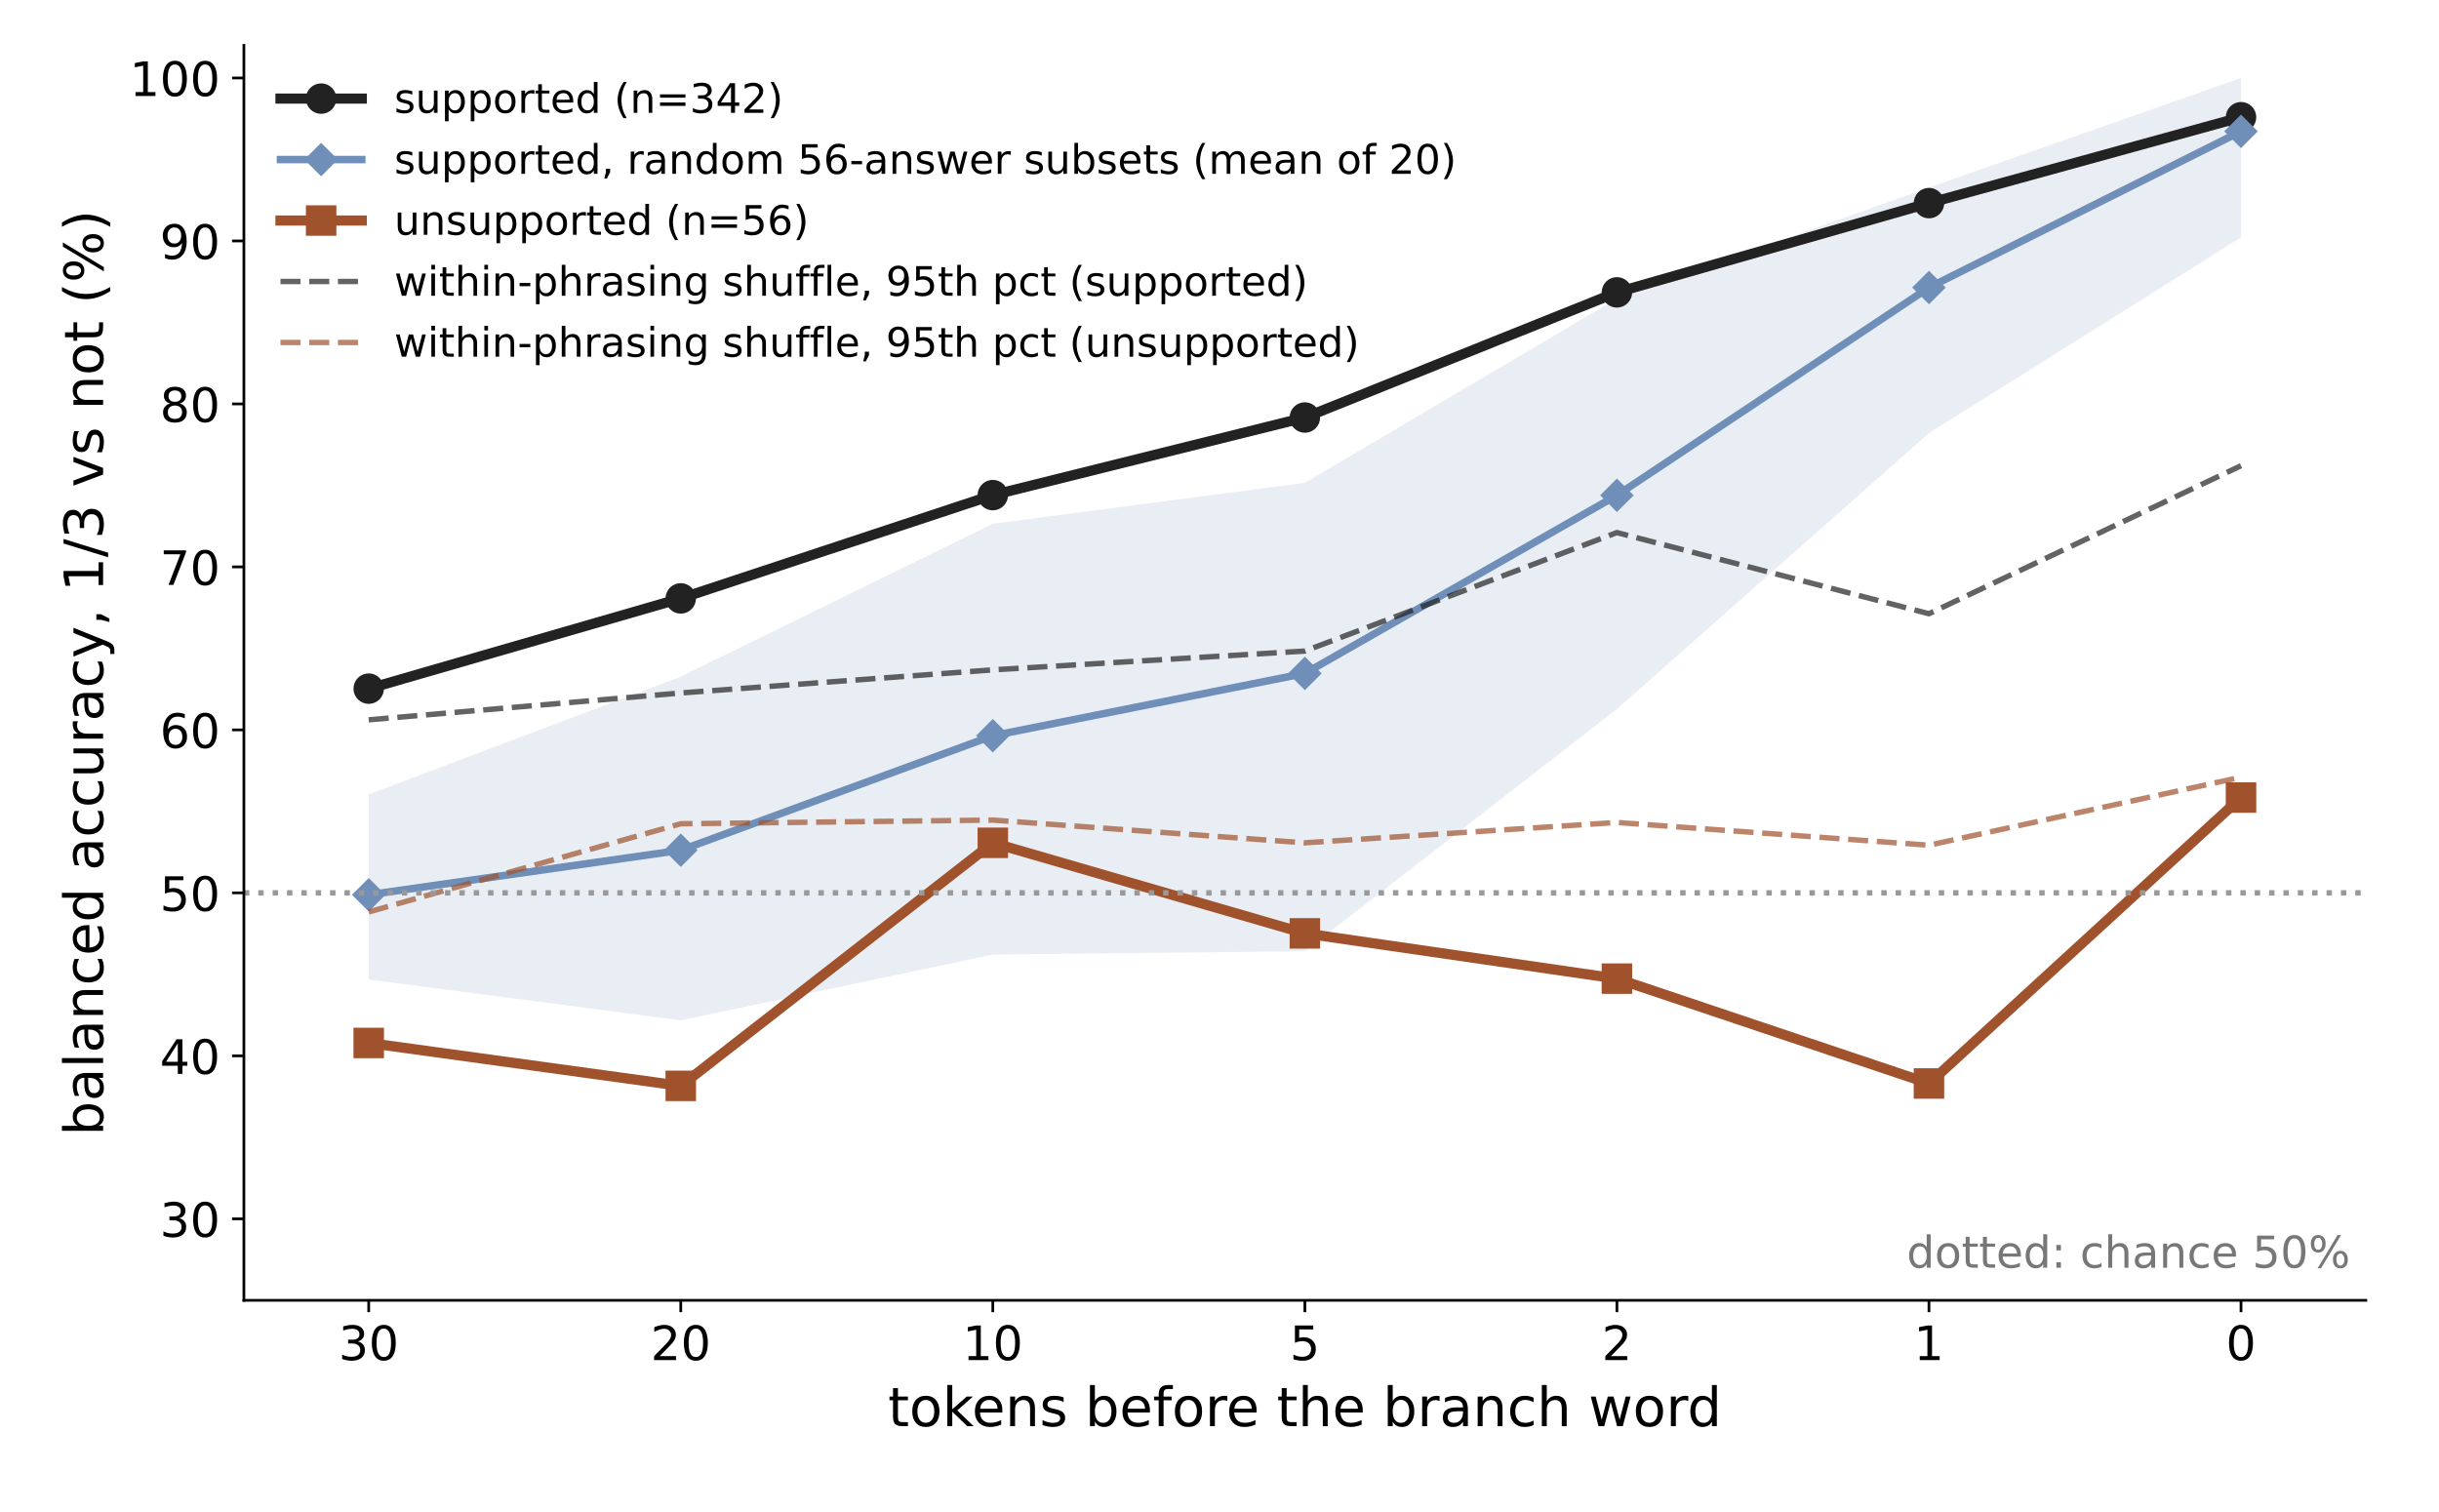
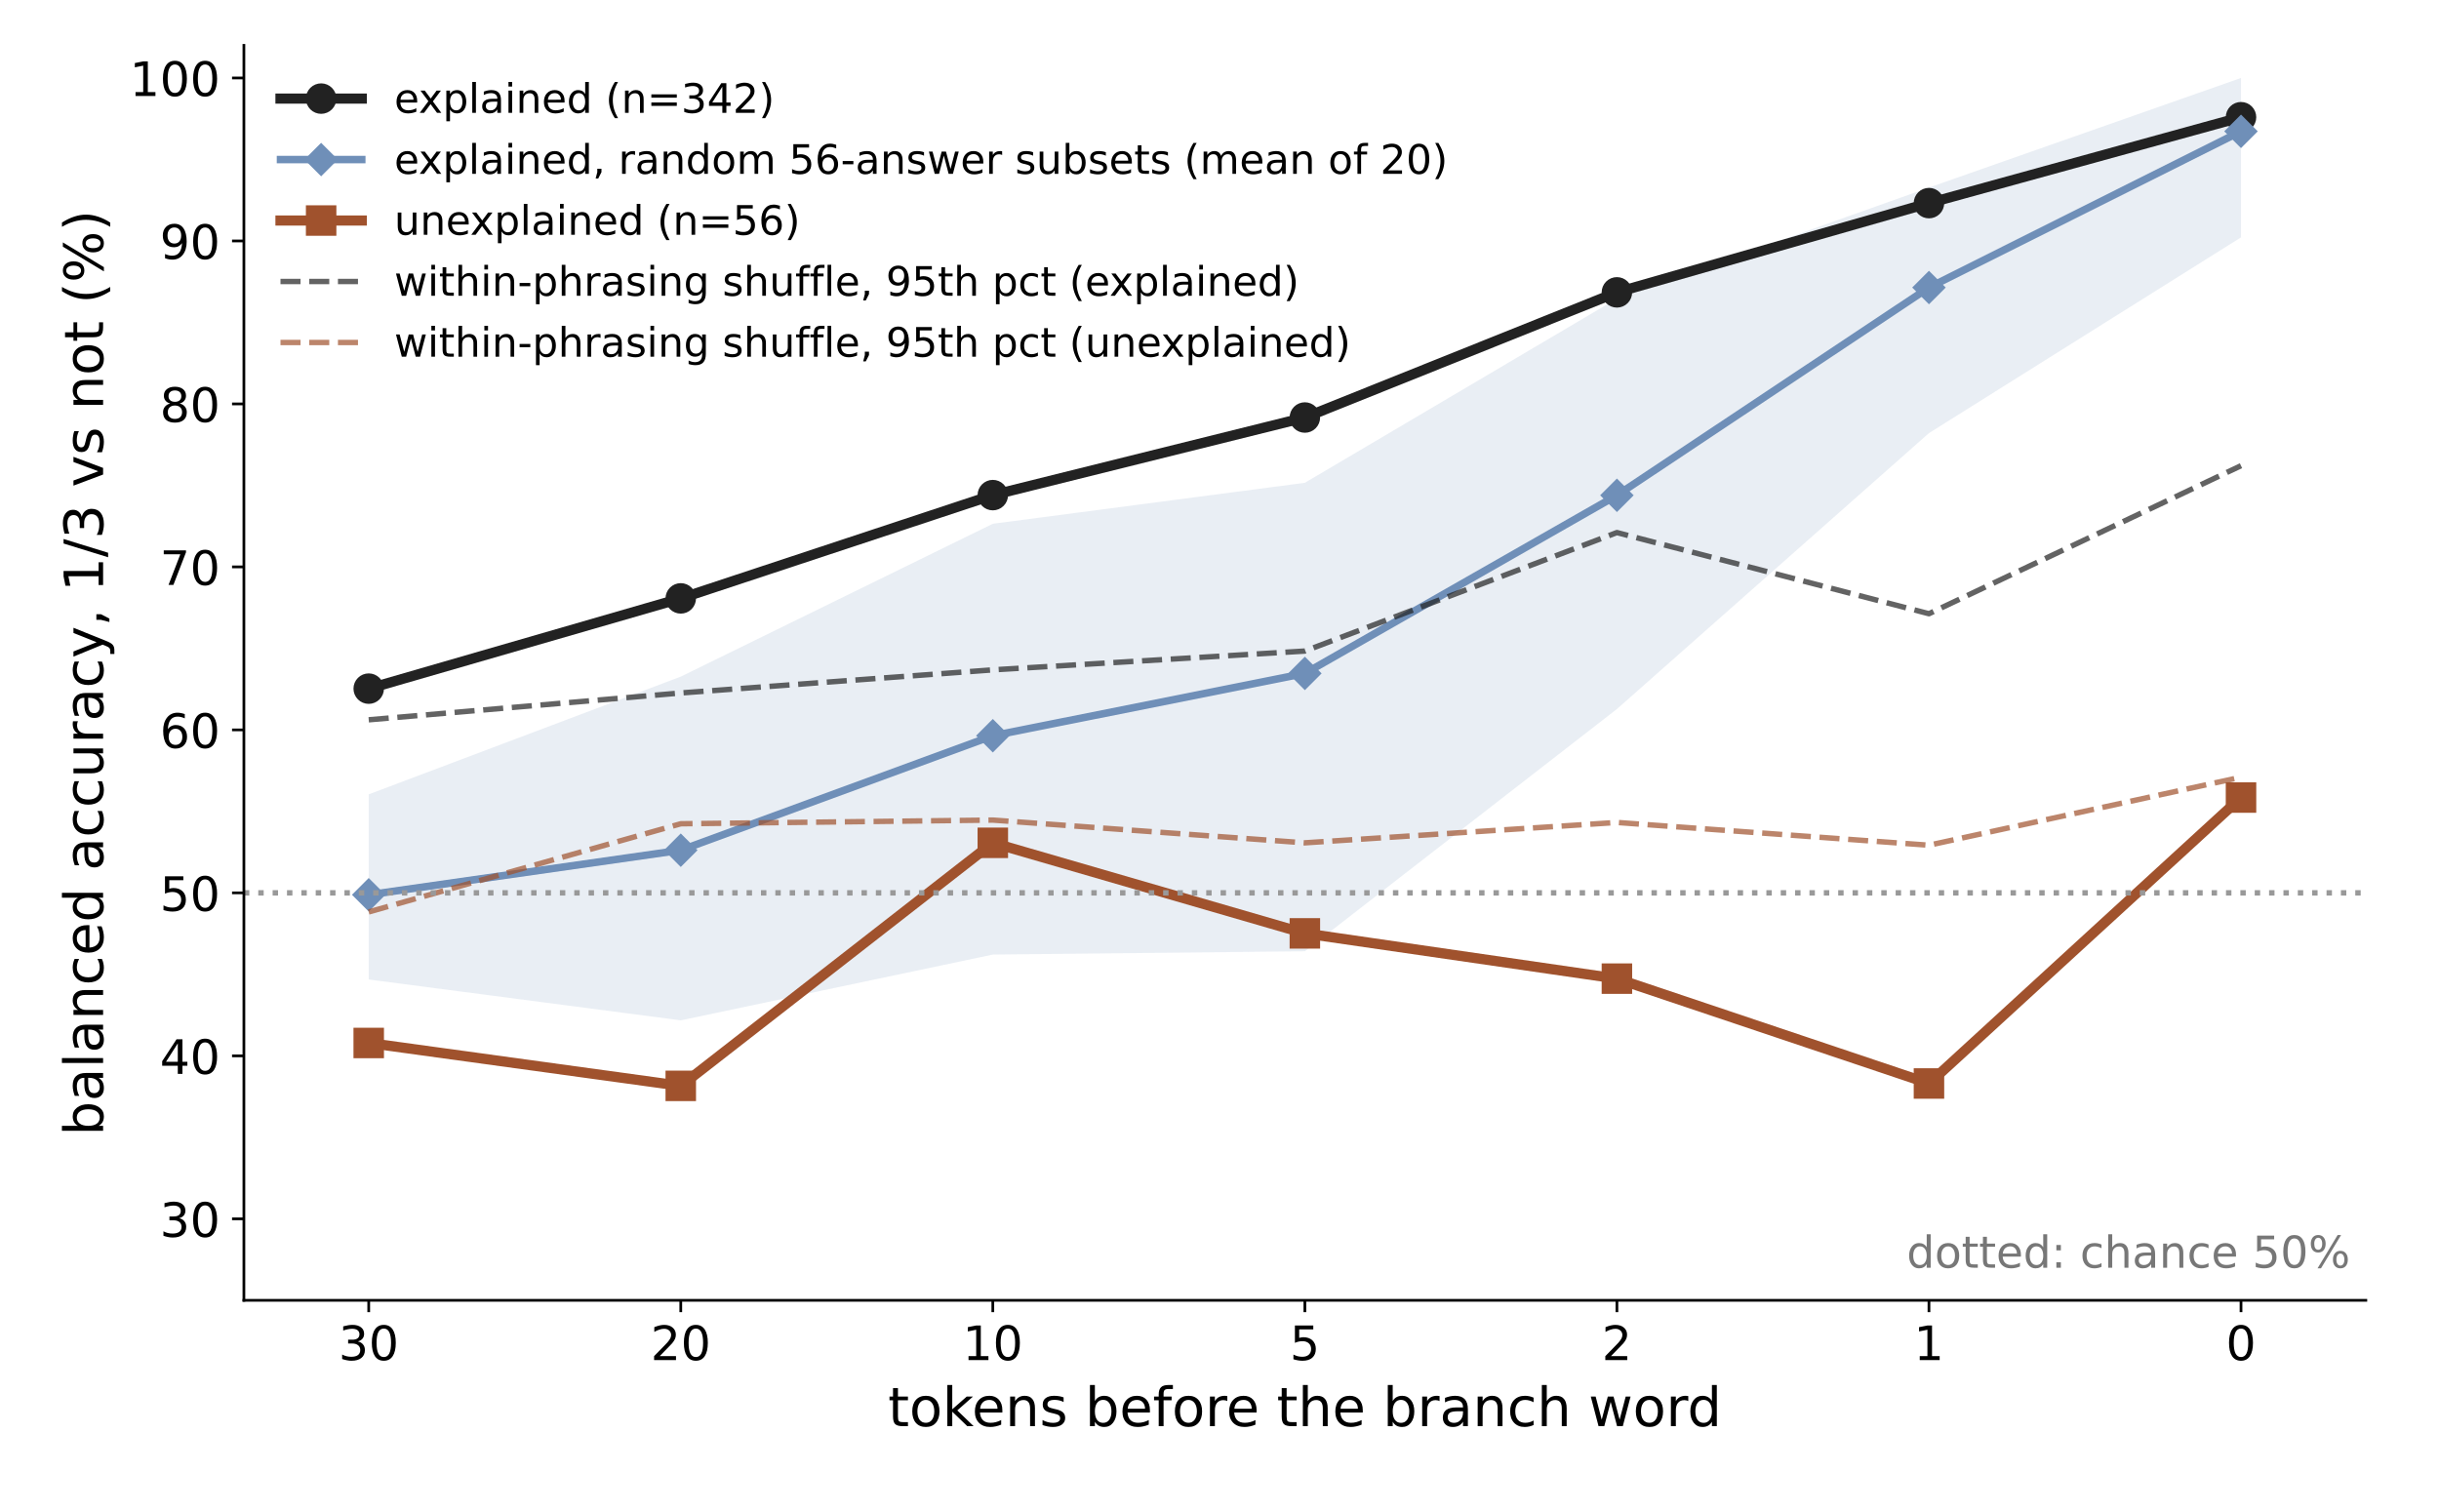
<svg xmlns="http://www.w3.org/2000/svg" xmlns:xlink="http://www.w3.org/1999/xlink" width="720pt" height="446.4pt" viewBox="0 0 720 446.4" version="1.1">
  <defs>
    <style type="text/css">*{stroke-linejoin: round; stroke-linecap: butt}</style>
  </defs>
  <g id="figure_1">
    <g id="patch_1">
      <path d="M 0 446.4  L 720 446.4  L 720 0  L 0 0  z " style="fill: #ffffff" />
    </g>
    <g id="axes_1">
      <g id="patch_2">
        <path d="M 72 383.904  L 698.4 383.904  L 698.4 13.392  L 72 13.392  z " style="fill: #ffffff" />
      </g>
      <g id="FillBetweenPolyCollection_1">
        <defs>
-           <path id="mb8bda934bb" d="M 108.847 -211.881  L 108.847 -157.22  L 200.965 -145.156  L 293.082 -164.572  L 385.2 -165.557  L 477.318 -237.066  L 569.435 -318.53  L 661.553 -376.321  L 661.553 -423.384  L 661.553 -423.384  L 569.435 -391.024  L 477.318 -358.242  L 385.2 -303.862  L 293.082 -291.762  L 200.965 -246.633  L 108.847 -211.881  z " />
-         </defs>
-         <g clip-path="url(#peee7a8bca5)">
-           <use xlink:href="#mb8bda934bb" x="0" y="446.4" style="fill: #6f8fb8; fill-opacity: 0.15" />
+           <path id="m2a12787d77" d="M 108.847 -211.881  L 108.847 -157.22  L 200.965 -145.156  L 293.082 -164.572  L 385.2 -165.557  L 477.318 -237.066  L 569.435 -318.53  L 661.553 -376.321  L 661.553 -423.384  L 661.553 -423.384  L 569.435 -391.024  L 477.318 -358.242  L 385.2 -303.862  L 293.082 -291.762  L 200.965 -246.633  L 108.847 -211.881  z " />
+         </defs>
+         <g clip-path="url(#pfb8c1f756a)">
+           <use xlink:href="#m2a12787d77" x="0" y="446.4" style="fill: #6f8fb8; fill-opacity: 0.15" />
        </g>
      </g>
      <g id="matplotlib.axis_1">
        <g id="xtick_1">
          <g id="line2d_1">
            <defs>
-               <path id="m7406dc65c7" d="M 0 0  L 0 3.5  " style="stroke: #000000; stroke-width: 0.8" />
+               <path id="m9299ed2de7" d="M 0 0  L 0 3.5  " style="stroke: #000000; stroke-width: 0.8" />
            </defs>
            <g>
-               <use xlink:href="#m7406dc65c7" x="108.847" y="383.904" style="stroke: #000000; stroke-width: 0.8" />
+               <use xlink:href="#m9299ed2de7" x="108.847" y="383.904" style="stroke: #000000; stroke-width: 0.8" />
            </g>
          </g>
          <g id="text_1">
            <text style="font-size: 14px; font-family: 'DejaVu Sans', 'Bitstream Vera Sans', 'Computer Modern Sans Serif', 'Lucida Grande', 'Verdana', 'Geneva', 'Lucid', 'Arial', 'Helvetica', 'Avant Garde', sans-serif; text-anchor: middle" x="108.847" y="401.541" transform="rotate(-0 108.8471 401.5407)">30</text>
          </g>
        </g>
        <g id="xtick_2">
          <g id="line2d_2">
            <g>
-               <use xlink:href="#m7406dc65c7" x="200.965" y="383.904" style="stroke: #000000; stroke-width: 0.8" />
+               <use xlink:href="#m9299ed2de7" x="200.965" y="383.904" style="stroke: #000000; stroke-width: 0.8" />
            </g>
          </g>
          <g id="text_2">
            <text style="font-size: 14px; font-family: 'DejaVu Sans', 'Bitstream Vera Sans', 'Computer Modern Sans Serif', 'Lucida Grande', 'Verdana', 'Geneva', 'Lucid', 'Arial', 'Helvetica', 'Avant Garde', sans-serif; text-anchor: middle" x="200.965" y="401.541" transform="rotate(-0 200.9647 401.5407)">20</text>
          </g>
        </g>
        <g id="xtick_3">
          <g id="line2d_3">
            <g>
-               <use xlink:href="#m7406dc65c7" x="293.082" y="383.904" style="stroke: #000000; stroke-width: 0.8" />
+               <use xlink:href="#m9299ed2de7" x="293.082" y="383.904" style="stroke: #000000; stroke-width: 0.8" />
            </g>
          </g>
          <g id="text_3">
            <text style="font-size: 14px; font-family: 'DejaVu Sans', 'Bitstream Vera Sans', 'Computer Modern Sans Serif', 'Lucida Grande', 'Verdana', 'Geneva', 'Lucid', 'Arial', 'Helvetica', 'Avant Garde', sans-serif; text-anchor: middle" x="293.082" y="401.541" transform="rotate(-0 293.0824 401.5407)">10</text>
          </g>
        </g>
        <g id="xtick_4">
          <g id="line2d_4">
            <g>
-               <use xlink:href="#m7406dc65c7" x="385.2" y="383.904" style="stroke: #000000; stroke-width: 0.8" />
+               <use xlink:href="#m9299ed2de7" x="385.2" y="383.904" style="stroke: #000000; stroke-width: 0.8" />
            </g>
          </g>
          <g id="text_4">
            <text style="font-size: 14px; font-family: 'DejaVu Sans', 'Bitstream Vera Sans', 'Computer Modern Sans Serif', 'Lucida Grande', 'Verdana', 'Geneva', 'Lucid', 'Arial', 'Helvetica', 'Avant Garde', sans-serif; text-anchor: middle" x="385.2" y="401.541" transform="rotate(-0 385.2 401.5407)">5</text>
          </g>
        </g>
        <g id="xtick_5">
          <g id="line2d_5">
            <g>
-               <use xlink:href="#m7406dc65c7" x="477.318" y="383.904" style="stroke: #000000; stroke-width: 0.8" />
+               <use xlink:href="#m9299ed2de7" x="477.318" y="383.904" style="stroke: #000000; stroke-width: 0.8" />
            </g>
          </g>
          <g id="text_5">
            <text style="font-size: 14px; font-family: 'DejaVu Sans', 'Bitstream Vera Sans', 'Computer Modern Sans Serif', 'Lucida Grande', 'Verdana', 'Geneva', 'Lucid', 'Arial', 'Helvetica', 'Avant Garde', sans-serif; text-anchor: middle" x="477.318" y="401.541" transform="rotate(-0 477.3176 401.5407)">2</text>
          </g>
        </g>
        <g id="xtick_6">
          <g id="line2d_6">
            <g>
-               <use xlink:href="#m7406dc65c7" x="569.435" y="383.904" style="stroke: #000000; stroke-width: 0.8" />
+               <use xlink:href="#m9299ed2de7" x="569.435" y="383.904" style="stroke: #000000; stroke-width: 0.8" />
            </g>
          </g>
          <g id="text_6">
            <text style="font-size: 14px; font-family: 'DejaVu Sans', 'Bitstream Vera Sans', 'Computer Modern Sans Serif', 'Lucida Grande', 'Verdana', 'Geneva', 'Lucid', 'Arial', 'Helvetica', 'Avant Garde', sans-serif; text-anchor: middle" x="569.435" y="401.541" transform="rotate(-0 569.4353 401.5407)">1</text>
          </g>
        </g>
        <g id="xtick_7">
          <g id="line2d_7">
            <g>
-               <use xlink:href="#m7406dc65c7" x="661.553" y="383.904" style="stroke: #000000; stroke-width: 0.8" />
+               <use xlink:href="#m9299ed2de7" x="661.553" y="383.904" style="stroke: #000000; stroke-width: 0.8" />
            </g>
          </g>
          <g id="text_7">
            <text style="font-size: 14px; font-family: 'DejaVu Sans', 'Bitstream Vera Sans', 'Computer Modern Sans Serif', 'Lucida Grande', 'Verdana', 'Geneva', 'Lucid', 'Arial', 'Helvetica', 'Avant Garde', sans-serif; text-anchor: middle" x="661.553" y="401.541" transform="rotate(-0 661.5529 401.5407)">0</text>
          </g>
        </g>
        <g id="text_8">
          <text style="font-size: 16px; font-family: 'DejaVu Sans', 'Bitstream Vera Sans', 'Computer Modern Sans Serif', 'Lucida Grande', 'Verdana', 'Geneva', 'Lucid', 'Arial', 'Helvetica', 'Avant Garde', sans-serif; text-anchor: middle" x="385.2" y="421.062" transform="rotate(-0 385.2 421.0615)">tokens before the branch word</text>
        </g>
      </g>
      <g id="matplotlib.axis_2">
        <g id="ytick_1">
          <g id="line2d_8">
            <defs>
-               <path id="m0874cfdacb" d="M 0 0  L -3.5 0  " style="stroke: #000000; stroke-width: 0.8" />
+               <path id="m0c5ddba031" d="M 0 0  L -3.5 0  " style="stroke: #000000; stroke-width: 0.8" />
            </defs>
            <g>
-               <use xlink:href="#m0874cfdacb" x="72" y="359.845" style="stroke: #000000; stroke-width: 0.8" />
+               <use xlink:href="#m0c5ddba031" x="72" y="359.845" style="stroke: #000000; stroke-width: 0.8" />
            </g>
          </g>
          <g id="text_9">
            <text style="font-size: 14px; font-family: 'DejaVu Sans', 'Bitstream Vera Sans', 'Computer Modern Sans Serif', 'Lucida Grande', 'Verdana', 'Geneva', 'Lucid', 'Arial', 'Helvetica', 'Avant Garde', sans-serif; text-anchor: end" x="65" y="365.163" transform="rotate(-0 65 365.1631)">30</text>
          </g>
        </g>
        <g id="ytick_2">
          <g id="line2d_9">
            <g>
-               <use xlink:href="#m0874cfdacb" x="72" y="311.726" style="stroke: #000000; stroke-width: 0.8" />
+               <use xlink:href="#m0c5ddba031" x="72" y="311.726" style="stroke: #000000; stroke-width: 0.8" />
            </g>
          </g>
          <g id="text_10">
            <text style="font-size: 14px; font-family: 'DejaVu Sans', 'Bitstream Vera Sans', 'Computer Modern Sans Serif', 'Lucida Grande', 'Verdana', 'Geneva', 'Lucid', 'Arial', 'Helvetica', 'Avant Garde', sans-serif; text-anchor: end" x="65" y="317.045" transform="rotate(-0 65 317.0447)">40</text>
          </g>
        </g>
        <g id="ytick_3">
          <g id="line2d_10">
            <g>
-               <use xlink:href="#m0874cfdacb" x="72" y="263.608" style="stroke: #000000; stroke-width: 0.8" />
+               <use xlink:href="#m0c5ddba031" x="72" y="263.608" style="stroke: #000000; stroke-width: 0.8" />
            </g>
          </g>
          <g id="text_11">
            <text style="font-size: 14px; font-family: 'DejaVu Sans', 'Bitstream Vera Sans', 'Computer Modern Sans Serif', 'Lucida Grande', 'Verdana', 'Geneva', 'Lucid', 'Arial', 'Helvetica', 'Avant Garde', sans-serif; text-anchor: end" x="65" y="268.926" transform="rotate(-0 65 268.9263)">50</text>
          </g>
        </g>
        <g id="ytick_4">
          <g id="line2d_11">
            <g>
-               <use xlink:href="#m0874cfdacb" x="72" y="215.489" style="stroke: #000000; stroke-width: 0.8" />
+               <use xlink:href="#m0c5ddba031" x="72" y="215.489" style="stroke: #000000; stroke-width: 0.8" />
            </g>
          </g>
          <g id="text_12">
            <text style="font-size: 14px; font-family: 'DejaVu Sans', 'Bitstream Vera Sans', 'Computer Modern Sans Serif', 'Lucida Grande', 'Verdana', 'Geneva', 'Lucid', 'Arial', 'Helvetica', 'Avant Garde', sans-serif; text-anchor: end" x="65" y="220.808" transform="rotate(-0 65 220.8078)">60</text>
          </g>
        </g>
        <g id="ytick_5">
          <g id="line2d_12">
            <g>
-               <use xlink:href="#m0874cfdacb" x="72" y="167.371" style="stroke: #000000; stroke-width: 0.8" />
+               <use xlink:href="#m0c5ddba031" x="72" y="167.371" style="stroke: #000000; stroke-width: 0.8" />
            </g>
          </g>
          <g id="text_13">
            <text style="font-size: 14px; font-family: 'DejaVu Sans', 'Bitstream Vera Sans', 'Computer Modern Sans Serif', 'Lucida Grande', 'Verdana', 'Geneva', 'Lucid', 'Arial', 'Helvetica', 'Avant Garde', sans-serif; text-anchor: end" x="65" y="172.689" transform="rotate(-0 65 172.6894)">70</text>
          </g>
        </g>
        <g id="ytick_6">
          <g id="line2d_13">
            <g>
-               <use xlink:href="#m0874cfdacb" x="72" y="119.253" style="stroke: #000000; stroke-width: 0.8" />
+               <use xlink:href="#m0c5ddba031" x="72" y="119.253" style="stroke: #000000; stroke-width: 0.8" />
            </g>
          </g>
          <g id="text_14">
            <text style="font-size: 14px; font-family: 'DejaVu Sans', 'Bitstream Vera Sans', 'Computer Modern Sans Serif', 'Lucida Grande', 'Verdana', 'Geneva', 'Lucid', 'Arial', 'Helvetica', 'Avant Garde', sans-serif; text-anchor: end" x="65" y="124.571" transform="rotate(-0 65 124.5709)">80</text>
          </g>
        </g>
        <g id="ytick_7">
          <g id="line2d_14">
            <g>
-               <use xlink:href="#m0874cfdacb" x="72" y="71.134" style="stroke: #000000; stroke-width: 0.8" />
+               <use xlink:href="#m0c5ddba031" x="72" y="71.134" style="stroke: #000000; stroke-width: 0.8" />
            </g>
          </g>
          <g id="text_15">
            <text style="font-size: 14px; font-family: 'DejaVu Sans', 'Bitstream Vera Sans', 'Computer Modern Sans Serif', 'Lucida Grande', 'Verdana', 'Geneva', 'Lucid', 'Arial', 'Helvetica', 'Avant Garde', sans-serif; text-anchor: end" x="65" y="76.452" transform="rotate(-0 65 76.45249)">90</text>
          </g>
        </g>
        <g id="ytick_8">
          <g id="line2d_15">
            <g>
-               <use xlink:href="#m0874cfdacb" x="72" y="23.016" style="stroke: #000000; stroke-width: 0.8" />
+               <use xlink:href="#m0c5ddba031" x="72" y="23.016" style="stroke: #000000; stroke-width: 0.8" />
            </g>
          </g>
          <g id="text_16">
            <text style="font-size: 14px; font-family: 'DejaVu Sans', 'Bitstream Vera Sans', 'Computer Modern Sans Serif', 'Lucida Grande', 'Verdana', 'Geneva', 'Lucid', 'Arial', 'Helvetica', 'Avant Garde', sans-serif; text-anchor: end" x="65" y="28.334" transform="rotate(-0 65 28.33405)">100</text>
          </g>
        </g>
        <g id="text_17">
          <text style="font-size: 16px; font-family: 'DejaVu Sans', 'Bitstream Vera Sans', 'Computer Modern Sans Serif', 'Lucida Grande', 'Verdana', 'Geneva', 'Lucid', 'Arial', 'Helvetica', 'Avant Garde', sans-serif; text-anchor: middle" x="30.434" y="198.648" transform="rotate(-90 30.43375 198.648)">balanced accuracy, 1/3 vs not (%)</text>
        </g>
      </g>
      <g id="line2d_16">
-         <path d="M 108.847 203.312  L 200.965 176.665  L 293.082 146.175  L 385.2 123.268  L 477.318 86.315  L 569.435 59.969  L 661.553 34.605  " clip-path="url(#peee7a8bca5)" style="fill: none; stroke: #222222; stroke-width: 3; stroke-linecap: square" />
-         <defs>
-           <path id="md94a800b3e" d="M 0 4  C 1.061 4 2.078 3.579 2.828 2.828  C 3.579 2.078 4 1.061 4 0  C 4 -1.061 3.579 -2.078 2.828 -2.828  C 2.078 -3.579 1.061 -4 0 -4  C -1.061 -4 -2.078 -3.579 -2.828 -2.828  C -3.579 -2.078 -4 -1.061 -4 0  C -4 1.061 -3.579 2.078 -2.828 2.828  C -2.078 3.579 -1.061 4 0 4  z " style="stroke: #222222" />
-         </defs>
-         <g clip-path="url(#peee7a8bca5)">
-           <use xlink:href="#md94a800b3e" x="108.847" y="203.312" style="fill: #222222; stroke: #222222" />
-           <use xlink:href="#md94a800b3e" x="200.965" y="176.665" style="fill: #222222; stroke: #222222" />
-           <use xlink:href="#md94a800b3e" x="293.082" y="146.175" style="fill: #222222; stroke: #222222" />
-           <use xlink:href="#md94a800b3e" x="385.2" y="123.268" style="fill: #222222; stroke: #222222" />
-           <use xlink:href="#md94a800b3e" x="477.318" y="86.315" style="fill: #222222; stroke: #222222" />
-           <use xlink:href="#md94a800b3e" x="569.435" y="59.969" style="fill: #222222; stroke: #222222" />
-           <use xlink:href="#md94a800b3e" x="661.553" y="34.605" style="fill: #222222; stroke: #222222" />
+         <path d="M 108.847 203.312  L 200.965 176.665  L 293.082 146.175  L 385.2 123.268  L 477.318 86.315  L 569.435 59.969  L 661.553 34.605  " clip-path="url(#pfb8c1f756a)" style="fill: none; stroke: #222222; stroke-width: 3; stroke-linecap: square" />
+         <defs>
+           <path id="mb861cc2c67" d="M 0 4  C 1.061 4 2.078 3.579 2.828 2.828  C 3.579 2.078 4 1.061 4 0  C 4 -1.061 3.579 -2.078 2.828 -2.828  C 2.078 -3.579 1.061 -4 0 -4  C -1.061 -4 -2.078 -3.579 -2.828 -2.828  C -3.579 -2.078 -4 -1.061 -4 0  C -4 1.061 -3.579 2.078 -2.828 2.828  C -2.078 3.579 -1.061 4 0 4  z " style="stroke: #222222" />
+         </defs>
+         <g clip-path="url(#pfb8c1f756a)">
+           <use xlink:href="#mb861cc2c67" x="108.847" y="203.312" style="fill: #222222; stroke: #222222" />
+           <use xlink:href="#mb861cc2c67" x="200.965" y="176.665" style="fill: #222222; stroke: #222222" />
+           <use xlink:href="#mb861cc2c67" x="293.082" y="146.175" style="fill: #222222; stroke: #222222" />
+           <use xlink:href="#mb861cc2c67" x="385.2" y="123.268" style="fill: #222222; stroke: #222222" />
+           <use xlink:href="#mb861cc2c67" x="477.318" y="86.315" style="fill: #222222; stroke: #222222" />
+           <use xlink:href="#mb861cc2c67" x="569.435" y="59.969" style="fill: #222222; stroke: #222222" />
+           <use xlink:href="#mb861cc2c67" x="661.553" y="34.605" style="fill: #222222; stroke: #222222" />
        </g>
      </g>
      <g id="line2d_17">
-         <path d="M 108.847 264.171  L 200.965 251.015  L 293.082 217.213  L 385.2 198.817  L 477.318 146.231  L 569.435 84.887  L 661.553 38.774  " clip-path="url(#peee7a8bca5)" style="fill: none; stroke: #6f8fb8; stroke-width: 2.2; stroke-linecap: square" />
-         <defs>
-           <path id="m56ec17773b" d="M 0 4.243  L 4.243 0  L 0 -4.243  L -4.243 0  z " style="stroke: #6f8fb8; stroke-linejoin: miter" />
-         </defs>
-         <g clip-path="url(#peee7a8bca5)">
-           <use xlink:href="#m56ec17773b" x="108.847" y="264.171" style="fill: #6f8fb8; stroke: #6f8fb8; stroke-linejoin: miter" />
-           <use xlink:href="#m56ec17773b" x="200.965" y="251.015" style="fill: #6f8fb8; stroke: #6f8fb8; stroke-linejoin: miter" />
-           <use xlink:href="#m56ec17773b" x="293.082" y="217.213" style="fill: #6f8fb8; stroke: #6f8fb8; stroke-linejoin: miter" />
-           <use xlink:href="#m56ec17773b" x="385.2" y="198.817" style="fill: #6f8fb8; stroke: #6f8fb8; stroke-linejoin: miter" />
-           <use xlink:href="#m56ec17773b" x="477.318" y="146.231" style="fill: #6f8fb8; stroke: #6f8fb8; stroke-linejoin: miter" />
-           <use xlink:href="#m56ec17773b" x="569.435" y="84.887" style="fill: #6f8fb8; stroke: #6f8fb8; stroke-linejoin: miter" />
-           <use xlink:href="#m56ec17773b" x="661.553" y="38.774" style="fill: #6f8fb8; stroke: #6f8fb8; stroke-linejoin: miter" />
+         <path d="M 108.847 264.171  L 200.965 251.015  L 293.082 217.213  L 385.2 198.817  L 477.318 146.231  L 569.435 84.887  L 661.553 38.774  " clip-path="url(#pfb8c1f756a)" style="fill: none; stroke: #6f8fb8; stroke-width: 2.2; stroke-linecap: square" />
+         <defs>
+           <path id="m8ebbbaccf7" d="M 0 4.243  L 4.243 0  L 0 -4.243  L -4.243 0  z " style="stroke: #6f8fb8; stroke-linejoin: miter" />
+         </defs>
+         <g clip-path="url(#pfb8c1f756a)">
+           <use xlink:href="#m8ebbbaccf7" x="108.847" y="264.171" style="fill: #6f8fb8; stroke: #6f8fb8; stroke-linejoin: miter" />
+           <use xlink:href="#m8ebbbaccf7" x="200.965" y="251.015" style="fill: #6f8fb8; stroke: #6f8fb8; stroke-linejoin: miter" />
+           <use xlink:href="#m8ebbbaccf7" x="293.082" y="217.213" style="fill: #6f8fb8; stroke: #6f8fb8; stroke-linejoin: miter" />
+           <use xlink:href="#m8ebbbaccf7" x="385.2" y="198.817" style="fill: #6f8fb8; stroke: #6f8fb8; stroke-linejoin: miter" />
+           <use xlink:href="#m8ebbbaccf7" x="477.318" y="146.231" style="fill: #6f8fb8; stroke: #6f8fb8; stroke-linejoin: miter" />
+           <use xlink:href="#m8ebbbaccf7" x="569.435" y="84.887" style="fill: #6f8fb8; stroke: #6f8fb8; stroke-linejoin: miter" />
+           <use xlink:href="#m8ebbbaccf7" x="661.553" y="38.774" style="fill: #6f8fb8; stroke: #6f8fb8; stroke-linejoin: miter" />
        </g>
      </g>
      <g id="line2d_18">
-         <path d="M 108.847 307.928  L 200.965 320.59  L 293.082 248.835  L 385.2 275.567  L 477.318 288.933  L 569.435 319.887  L 661.553 235.468  " clip-path="url(#peee7a8bca5)" style="fill: none; stroke: #a0522d; stroke-width: 3; stroke-linecap: square" />
-         <defs>
-           <path id="m828d8ac7cb" d="M -4 4  L 4 4  L 4 -4  L -4 -4  z " style="stroke: #a0522d; stroke-linejoin: miter" />
-         </defs>
-         <g clip-path="url(#peee7a8bca5)">
-           <use xlink:href="#m828d8ac7cb" x="108.847" y="307.928" style="fill: #a0522d; stroke: #a0522d; stroke-linejoin: miter" />
-           <use xlink:href="#m828d8ac7cb" x="200.965" y="320.59" style="fill: #a0522d; stroke: #a0522d; stroke-linejoin: miter" />
-           <use xlink:href="#m828d8ac7cb" x="293.082" y="248.835" style="fill: #a0522d; stroke: #a0522d; stroke-linejoin: miter" />
-           <use xlink:href="#m828d8ac7cb" x="385.2" y="275.567" style="fill: #a0522d; stroke: #a0522d; stroke-linejoin: miter" />
-           <use xlink:href="#m828d8ac7cb" x="477.318" y="288.933" style="fill: #a0522d; stroke: #a0522d; stroke-linejoin: miter" />
-           <use xlink:href="#m828d8ac7cb" x="569.435" y="319.887" style="fill: #a0522d; stroke: #a0522d; stroke-linejoin: miter" />
-           <use xlink:href="#m828d8ac7cb" x="661.553" y="235.468" style="fill: #a0522d; stroke: #a0522d; stroke-linejoin: miter" />
+         <path d="M 108.847 307.928  L 200.965 320.59  L 293.082 248.835  L 385.2 275.567  L 477.318 288.933  L 569.435 319.887  L 661.553 235.468  " clip-path="url(#pfb8c1f756a)" style="fill: none; stroke: #a0522d; stroke-width: 3; stroke-linecap: square" />
+         <defs>
+           <path id="m0092ee86eb" d="M -4 4  L 4 4  L 4 -4  L -4 -4  z " style="stroke: #a0522d; stroke-linejoin: miter" />
+         </defs>
+         <g clip-path="url(#pfb8c1f756a)">
+           <use xlink:href="#m0092ee86eb" x="108.847" y="307.928" style="fill: #a0522d; stroke: #a0522d; stroke-linejoin: miter" />
+           <use xlink:href="#m0092ee86eb" x="200.965" y="320.59" style="fill: #a0522d; stroke: #a0522d; stroke-linejoin: miter" />
+           <use xlink:href="#m0092ee86eb" x="293.082" y="248.835" style="fill: #a0522d; stroke: #a0522d; stroke-linejoin: miter" />
+           <use xlink:href="#m0092ee86eb" x="385.2" y="275.567" style="fill: #a0522d; stroke: #a0522d; stroke-linejoin: miter" />
+           <use xlink:href="#m0092ee86eb" x="477.318" y="288.933" style="fill: #a0522d; stroke: #a0522d; stroke-linejoin: miter" />
+           <use xlink:href="#m0092ee86eb" x="569.435" y="319.887" style="fill: #a0522d; stroke: #a0522d; stroke-linejoin: miter" />
+           <use xlink:href="#m0092ee86eb" x="661.553" y="235.468" style="fill: #a0522d; stroke: #a0522d; stroke-linejoin: miter" />
        </g>
      </g>
      <g id="line2d_19">
-         <path d="M 108.847 212.512  L 200.965 204.592  L 293.082 197.768  L 385.2 192.218  L 477.318 157.235  L 569.435 181.192  L 661.553 137.498  " clip-path="url(#peee7a8bca5)" style="fill: none; stroke-dasharray: 5.92,2.56; stroke-dashoffset: 0; stroke: #222222; stroke-opacity: 0.7; stroke-width: 1.6" />
+         <path d="M 108.847 212.512  L 200.965 204.592  L 293.082 197.768  L 385.2 192.218  L 477.318 157.235  L 569.435 181.192  L 661.553 137.498  " clip-path="url(#pfb8c1f756a)" style="fill: none; stroke-dasharray: 5.92,2.56; stroke-dashoffset: 0; stroke: #222222; stroke-opacity: 0.7; stroke-width: 1.6" />
      </g>
      <g id="line2d_20">
-         <path d="M 108.847 269.236  L 200.965 243.207  L 293.082 242.116  L 385.2 248.835  L 477.318 242.82  L 569.435 249.538  L 661.553 229.454  " clip-path="url(#peee7a8bca5)" style="fill: none; stroke-dasharray: 5.92,2.56; stroke-dashoffset: 0; stroke: #a0522d; stroke-opacity: 0.7; stroke-width: 1.6" />
+         <path d="M 108.847 269.236  L 200.965 243.207  L 293.082 242.116  L 385.2 248.835  L 477.318 242.82  L 569.435 249.538  L 661.553 229.454  " clip-path="url(#pfb8c1f756a)" style="fill: none; stroke-dasharray: 5.92,2.56; stroke-dashoffset: 0; stroke: #a0522d; stroke-opacity: 0.7; stroke-width: 1.6" />
      </g>
      <g id="line2d_21">
-         <path d="M 72 263.608  L 698.4 263.608  " clip-path="url(#peee7a8bca5)" style="fill: none; stroke-dasharray: 1.6,2.64; stroke-dashoffset: 0; stroke: #999999; stroke-width: 1.6" />
+         <path d="M 72 263.608  L 698.4 263.608  " clip-path="url(#pfb8c1f756a)" style="fill: none; stroke-dasharray: 1.6,2.64; stroke-dashoffset: 0; stroke: #999999; stroke-width: 1.6" />
      </g>
      <g id="patch_3">
        <path d="M 72 383.904  L 72 13.392  " style="fill: none; stroke: #000000; stroke-width: 0.8; stroke-linejoin: miter; stroke-linecap: square" />
      </g>
      <g id="patch_4">
        <path d="M 72 383.904  L 698.4 383.904  " style="fill: none; stroke: #000000; stroke-width: 0.8; stroke-linejoin: miter; stroke-linecap: square" />
      </g>
      <g id="text_18">
        <text style="font-size: 13px; font-family: 'DejaVu Sans', 'Bitstream Vera Sans', 'Computer Modern Sans Serif', 'Lucida Grande', 'Verdana', 'Geneva', 'Lucid', 'Arial', 'Helvetica', 'Avant Garde', sans-serif; text-anchor: end; fill: #777777" x="693.794" y="374.28" transform="rotate(-0 693.7941 374.2803)">dotted: chance 50%</text>
      </g>
      <g id="legend_1">
        <g id="line2d_22">
          <path d="M 82.8 29.11  L 94.8 29.11  L 106.8 29.11  " style="fill: none; stroke: #222222; stroke-width: 3; stroke-linecap: square" />
          <g>
-             <use xlink:href="#md94a800b3e" x="94.8" y="29.11" style="fill: #222222; stroke: #222222" />
+             <use xlink:href="#mb861cc2c67" x="94.8" y="29.11" style="fill: #222222; stroke: #222222" />
          </g>
        </g>
        <g id="text_19">
-           <text style="font-size: 12px; font-family: 'DejaVu Sans', 'Bitstream Vera Sans', 'Computer Modern Sans Serif', 'Lucida Grande', 'Verdana', 'Geneva', 'Lucid', 'Arial', 'Helvetica', 'Avant Garde', sans-serif; text-anchor: start" x="116.4" y="33.31" transform="rotate(-0 116.4 33.31012)">supported (n=342)</text>
+           <text style="font-size: 12px; font-family: 'DejaVu Sans', 'Bitstream Vera Sans', 'Computer Modern Sans Serif', 'Lucida Grande', 'Verdana', 'Geneva', 'Lucid', 'Arial', 'Helvetica', 'Avant Garde', sans-serif; text-anchor: start" x="116.4" y="33.31" transform="rotate(-0 116.4 33.31012)">explained (n=342)</text>
        </g>
        <g id="line2d_23">
          <path d="M 82.8 47.111  L 94.8 47.111  L 106.8 47.111  " style="fill: none; stroke: #6f8fb8; stroke-width: 2.2; stroke-linecap: square" />
          <g>
-             <use xlink:href="#m56ec17773b" x="94.8" y="47.111" style="fill: #6f8fb8; stroke: #6f8fb8; stroke-linejoin: miter" />
+             <use xlink:href="#m8ebbbaccf7" x="94.8" y="47.111" style="fill: #6f8fb8; stroke: #6f8fb8; stroke-linejoin: miter" />
          </g>
        </g>
        <g id="text_20">
-           <text style="font-size: 12px; font-family: 'DejaVu Sans', 'Bitstream Vera Sans', 'Computer Modern Sans Serif', 'Lucida Grande', 'Verdana', 'Geneva', 'Lucid', 'Arial', 'Helvetica', 'Avant Garde', sans-serif; text-anchor: start" x="116.4" y="51.311" transform="rotate(-0 116.4 51.31106)">supported, random 56-answer subsets (mean of 20)</text>
+           <text style="font-size: 12px; font-family: 'DejaVu Sans', 'Bitstream Vera Sans', 'Computer Modern Sans Serif', 'Lucida Grande', 'Verdana', 'Geneva', 'Lucid', 'Arial', 'Helvetica', 'Avant Garde', sans-serif; text-anchor: start" x="116.4" y="51.311" transform="rotate(-0 116.4 51.31106)">explained, random 56-answer subsets (mean of 20)</text>
        </g>
        <g id="line2d_24">
          <path d="M 82.8 65.112  L 94.8 65.112  L 106.8 65.112  " style="fill: none; stroke: #a0522d; stroke-width: 3; stroke-linecap: square" />
          <g>
-             <use xlink:href="#m828d8ac7cb" x="94.8" y="65.112" style="fill: #a0522d; stroke: #a0522d; stroke-linejoin: miter" />
+             <use xlink:href="#m0092ee86eb" x="94.8" y="65.112" style="fill: #a0522d; stroke: #a0522d; stroke-linejoin: miter" />
          </g>
        </g>
        <g id="text_21">
-           <text style="font-size: 12px; font-family: 'DejaVu Sans', 'Bitstream Vera Sans', 'Computer Modern Sans Serif', 'Lucida Grande', 'Verdana', 'Geneva', 'Lucid', 'Arial', 'Helvetica', 'Avant Garde', sans-serif; text-anchor: start" x="116.4" y="69.312" transform="rotate(-0 116.4 69.312)">unsupported (n=56)</text>
+           <text style="font-size: 12px; font-family: 'DejaVu Sans', 'Bitstream Vera Sans', 'Computer Modern Sans Serif', 'Lucida Grande', 'Verdana', 'Geneva', 'Lucid', 'Arial', 'Helvetica', 'Avant Garde', sans-serif; text-anchor: start" x="116.4" y="69.312" transform="rotate(-0 116.4 69.312)">unexplained (n=56)</text>
        </g>
        <g id="line2d_25">
          <path d="M 82.8 83.113  L 94.8 83.113  L 106.8 83.113  " style="fill: none; stroke-dasharray: 5.92,2.56; stroke-dashoffset: 0; stroke: #222222; stroke-opacity: 0.7; stroke-width: 1.6" />
        </g>
        <g id="text_22">
-           <text style="font-size: 12px; font-family: 'DejaVu Sans', 'Bitstream Vera Sans', 'Computer Modern Sans Serif', 'Lucida Grande', 'Verdana', 'Geneva', 'Lucid', 'Arial', 'Helvetica', 'Avant Garde', sans-serif; text-anchor: start" x="116.4" y="87.313" transform="rotate(-0 116.4 87.31294)">within-phrasing shuffle, 95th pct (supported)</text>
+           <text style="font-size: 12px; font-family: 'DejaVu Sans', 'Bitstream Vera Sans', 'Computer Modern Sans Serif', 'Lucida Grande', 'Verdana', 'Geneva', 'Lucid', 'Arial', 'Helvetica', 'Avant Garde', sans-serif; text-anchor: start" x="116.4" y="87.313" transform="rotate(-0 116.4 87.31294)">within-phrasing shuffle, 95th pct (explained)</text>
        </g>
        <g id="line2d_26">
          <path d="M 82.8 101.114  L 94.8 101.114  L 106.8 101.114  " style="fill: none; stroke-dasharray: 5.92,2.56; stroke-dashoffset: 0; stroke: #a0522d; stroke-opacity: 0.7; stroke-width: 1.6" />
        </g>
        <g id="text_23">
-           <text style="font-size: 12px; font-family: 'DejaVu Sans', 'Bitstream Vera Sans', 'Computer Modern Sans Serif', 'Lucida Grande', 'Verdana', 'Geneva', 'Lucid', 'Arial', 'Helvetica', 'Avant Garde', sans-serif; text-anchor: start" x="116.4" y="105.314" transform="rotate(-0 116.4 105.3139)">within-phrasing shuffle, 95th pct (unsupported)</text>
+           <text style="font-size: 12px; font-family: 'DejaVu Sans', 'Bitstream Vera Sans', 'Computer Modern Sans Serif', 'Lucida Grande', 'Verdana', 'Geneva', 'Lucid', 'Arial', 'Helvetica', 'Avant Garde', sans-serif; text-anchor: start" x="116.4" y="105.314" transform="rotate(-0 116.4 105.3139)">within-phrasing shuffle, 95th pct (unexplained)</text>
        </g>
      </g>
    </g>
  </g>
  <defs>
-     <clipPath id="peee7a8bca5">
+     <clipPath id="pfb8c1f756a">
      <rect x="72" y="13.392" width="626.4" height="370.512" />
    </clipPath>
  </defs>
</svg>
